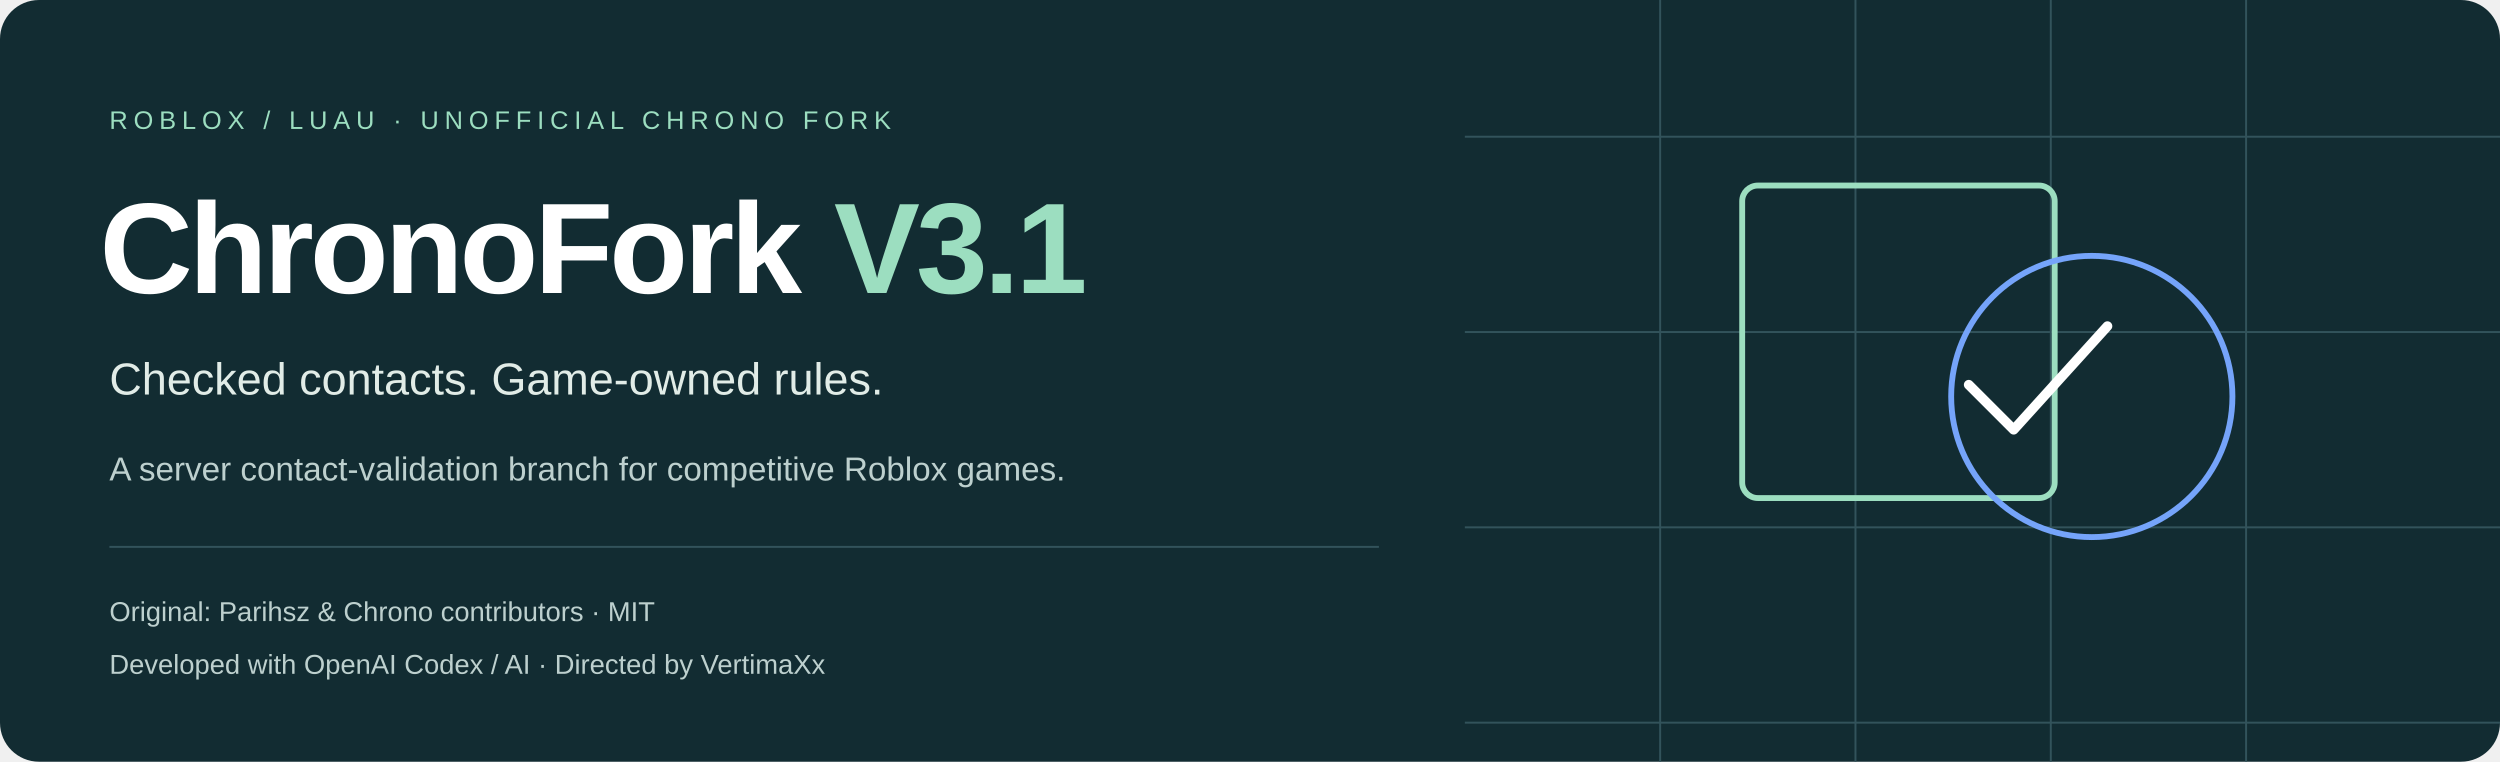
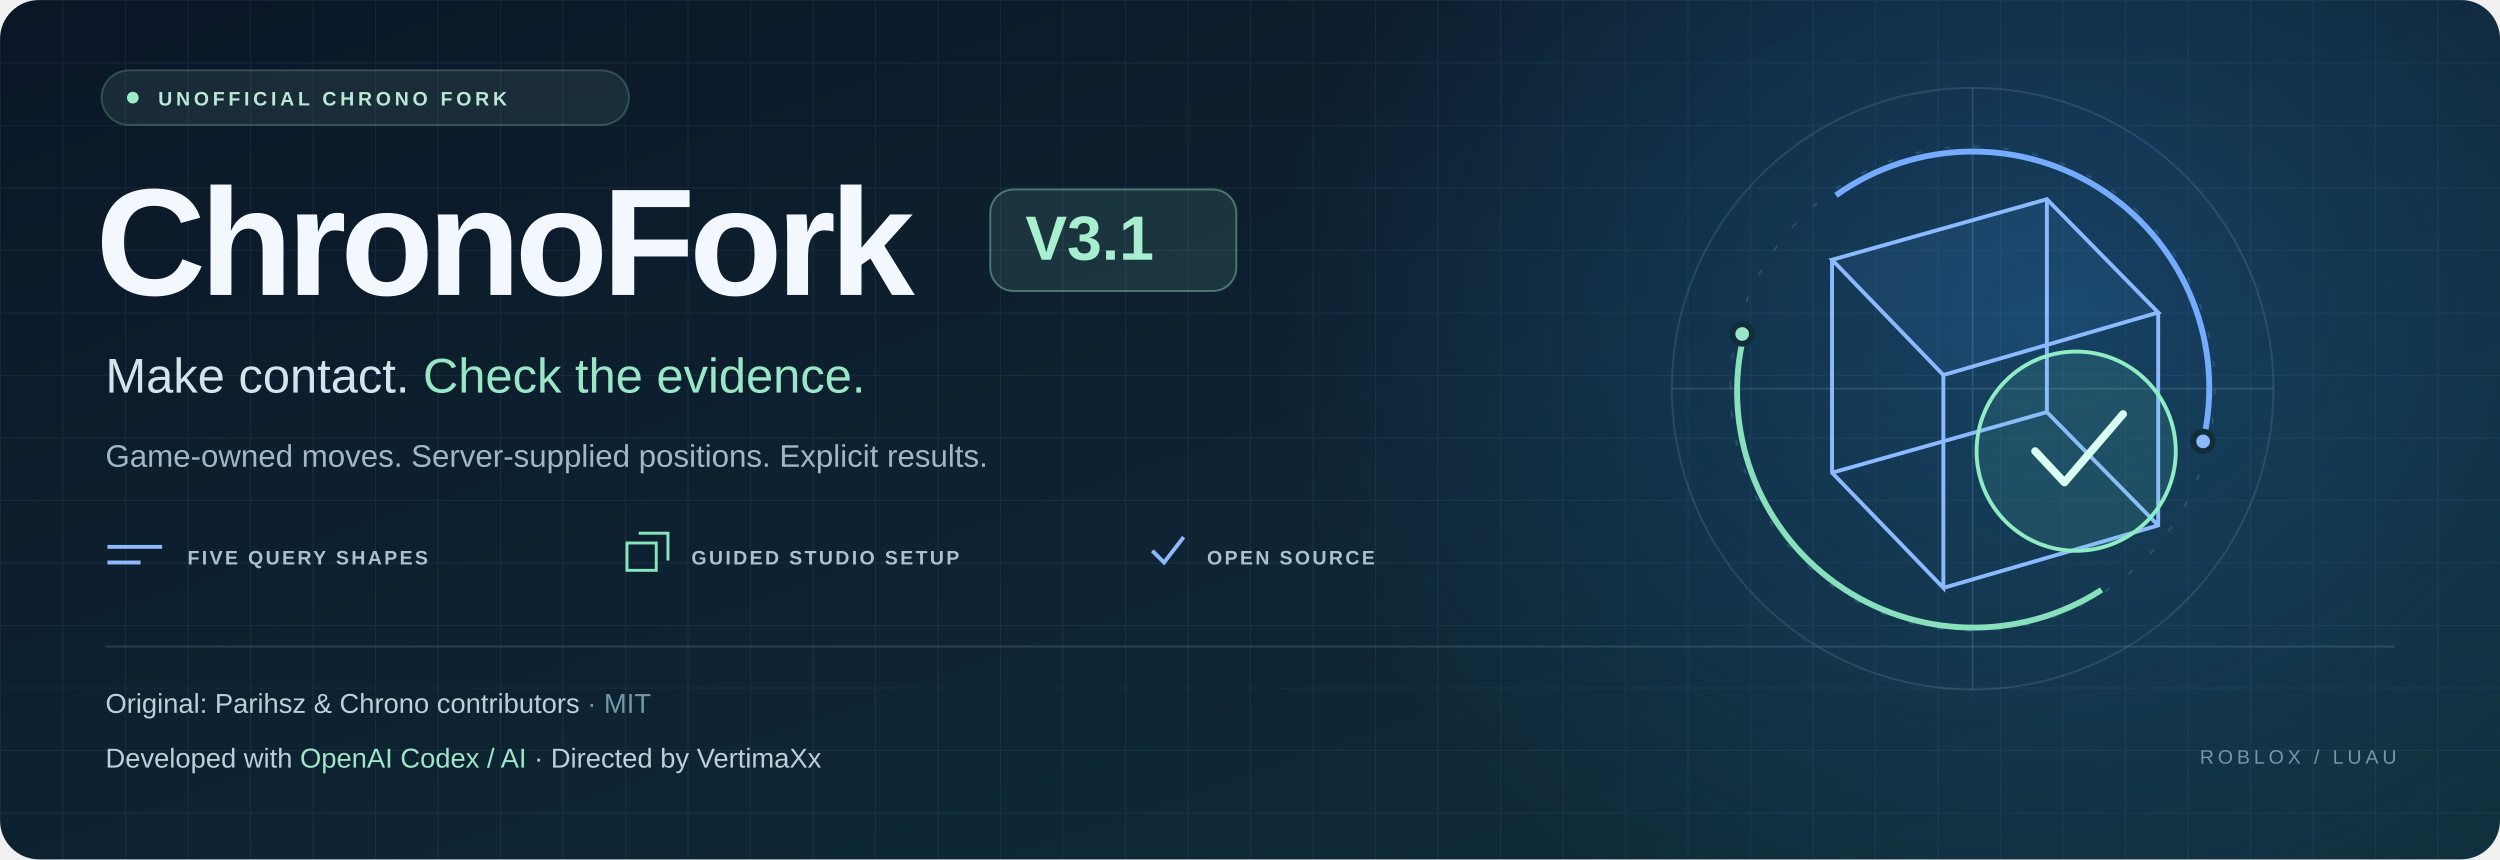
- <svg xmlns="http://www.w3.org/2000/svg" width="1280" height="390" viewBox="0 0 1280 390" role="img" aria-labelledby="title desc">
-   <rect width="1280" height="390" rx="20" fill="#122c32" />
-   <g fill="none" stroke="#32535b">
-     <path d="M850 0v390M950 0v390M1050 0v390M1150 0v390M750 70h530M750 170h530M750 270h530M750 370h530" />
-     <rect x="892" y="95" width="160" height="160" rx="8" stroke="#9cdec0" stroke-width="3" />
-     <circle cx="1071" cy="203" r="72" stroke="#75a4fa" stroke-width="3" />
-     <path d="m1008 197 23 23 48-53" stroke="#fff" stroke-width="5" stroke-linecap="round" stroke-linejoin="round" />
-   </g>
-   <g font-family="system-ui,Segoe UI,Arial,sans-serif">
-     <text x="56" y="66" font-size="13" letter-spacing="3" fill="#9cdec0">ROBLOX / LUAU · UNOFFICIAL CHRONO FORK</text>
-     <text x="51" y="150" font-size="66" font-weight="750" letter-spacing="-2" fill="#fff">ChronoFork <tspan fill="#9cdec0">V3.1</tspan>
-     </text>
-     <text x="56" y="202" font-size="23" fill="#e1ece7">Checked contacts. Game-owned rules.</text>
-     <text x="56" y="246" font-size="17" fill="#bdd0ce">A server contact-validation branch for competitive Roblox games.</text>
-     <path d="M56 280h650" stroke="#32535b" />
-     <text x="56" y="318" font-size="14" fill="#bdd0ce">Original: Parihsz &amp; Chrono contributors · MIT</text>
-     <text x="56" y="345" font-size="14" fill="#bdd0ce">Developed with OpenAI Codex / AI · Directed by VertimaXx</text>
+ <svg xmlns="http://www.w3.org/2000/svg" width="1280" height="440" viewBox="0 0 1280 440" role="img" aria-labelledby="title desc">
+   <defs>
+     <linearGradient id="bg" x2="1" y2="1">
+       <stop stop-color="#0b1627" />
+       <stop offset="1" stop-color="#102f3b" />
+     </linearGradient>
+     <linearGradient id="accent">
+       <stop stop-color="#7cafff" />
+       <stop offset="1" stop-color="#8ce5c0" />
+     </linearGradient>
+     <radialGradient id="glow">
+       <stop stop-color="#2677bd" stop-opacity=".35" />
+       <stop offset="1" stop-color="#2677bd" stop-opacity="0" />
+     </radialGradient>
+     <pattern id="grid" width="32" height="32" patternUnits="userSpaceOnUse">
+       <path d="M32 0H0v32" fill="none" stroke="#b3d5f4" stroke-opacity=".07" />
+     </pattern>
+     <clipPath id="clip">
+       <rect width="1280" height="440" rx="20" />
+     </clipPath>
+   </defs>
+   <g clip-path="url(#clip)">
+     <rect width="1280" height="440" fill="url(#bg)" />
+     <rect width="1280" height="440" fill="url(#grid)" />
+     <ellipse cx="1050" cy="160" rx="400" ry="350" fill="url(#glow)" />
+     <path d="M0 1h1280" stroke="url(#accent)" stroke-width="3" />
+     <g fill="none" transform="translate(1010 199)">
+       <circle r="154" stroke="#8ab8d8" stroke-opacity=".17" />
+       <circle r="124" stroke="#8ab8d8" stroke-opacity=".2" stroke-dasharray="3 12" />
+       <path d="M-154 0h308M0-154v308" stroke="#a0cce5" stroke-opacity=".16" />
+       <path d="M-70-99a121 121 0 0 1 188 126" stroke="#76acff" stroke-width="3" />
+       <path d="M66 103A121 121 0 0 1-117-28" stroke="#88e1bc" stroke-width="3" />
+       <path d="m-72-66 110-31 57 58-110 32z" fill="#5e9bfa" fill-opacity=".09" stroke="#8cbaff" stroke-width="2" />
+       <path d="M-72-66v109L-15 102V-7M95-39V70L-15 102M-72 43 38 12 95 70M38-97V12" stroke="#8cbaff" stroke-width="2" />
+       <circle cx="53" cy="32" r="51" fill="#72d8b7" fill-opacity=".12" stroke="#90ecc5" stroke-width="2" />
+       <path d="m32 32 15 16 30-35" stroke="#d8fff0" stroke-width="4" stroke-linecap="round" stroke-linejoin="round" />
+       <circle cx="-118" cy="-28" r="5" fill="#9be6c6" stroke="#102d39" stroke-width="3" />
+       <circle cx="118" cy="27" r="5" fill="#8bb9ff" stroke="#102d39" stroke-width="3" />
+     </g>
+     <g font-family="system-ui,Segoe UI,Arial,sans-serif">
+       <rect x="52" y="36" width="270" height="28" rx="14" fill="#8cdabb" fill-opacity=".1" stroke="#8cdabb" stroke-opacity=".25" />
+       <circle cx="68" cy="50" r="3" fill="#9debc8" />
+       <text x="81" y="54" font-size="10" font-weight="700" letter-spacing="1.9" fill="#b8e9d5">UNOFFICIAL CHRONO FORK</text>
+       <text x="49" y="151" font-size="78" font-weight="750" letter-spacing="-3" fill="#f3f8ff">ChronoFork</text>
+       <rect x="507" y="97" width="126" height="52" rx="12" fill="#8cdabb" fill-opacity=".12" stroke="#9de9c9" stroke-opacity=".4" />
+       <text x="525" y="133" font-size="32" font-weight="650" fill="#a8efd0">V3.1</text>
+       <text x="54" y="201" font-size="25" font-weight="500" fill="#d4e4ed">Make contact. <tspan fill="#99e7c6">Check the evidence.</tspan>
+       </text>
+       <text x="54" y="239" font-size="16" fill="#9fb7c7">Game-owned moves. Server-supplied positions. Explicit results.</text>
+       <g font-size="10" font-weight="650" letter-spacing="1.2" fill="#a9c1d2">
+         <path d="M55 280h28M55 288h17" stroke="#8eb9ff" stroke-width="2" />
+         <text x="96" y="289">FIVE QUERY SHAPES</text>
+         <path d="M321 278h15v14h-15zM327 273h15v14" stroke="#8ae4bd" stroke-width="1.5" fill="none" />
+         <text x="354" y="289">GUIDED STUDIO SETUP</text>
+         <path d="m590 282 6 6 10-13" stroke="#8eb9ff" stroke-width="2" fill="none" />
+         <text x="618" y="289">OPEN SOURCE</text>
+       </g>
+       <path d="M54 331h1172" stroke="#8fb7cc" stroke-opacity=".2" />
+       <text x="54" y="365" font-size="14" fill="#bccfdb">Original: Parihsz &amp; Chrono contributors <tspan fill="#7497aa">· MIT</tspan>
+       </text>
+       <text x="54" y="393" font-size="14" fill="#bccfdb">Developed with <tspan fill="#9ee6c7">OpenAI Codex / AI</tspan> · Directed by VertimaXx</text>
+       <text x="1227" y="391" text-anchor="end" font-size="10" letter-spacing="2" fill="#7497aa">ROBLOX / LUAU</text>
+     </g>
  </g>
</svg>
